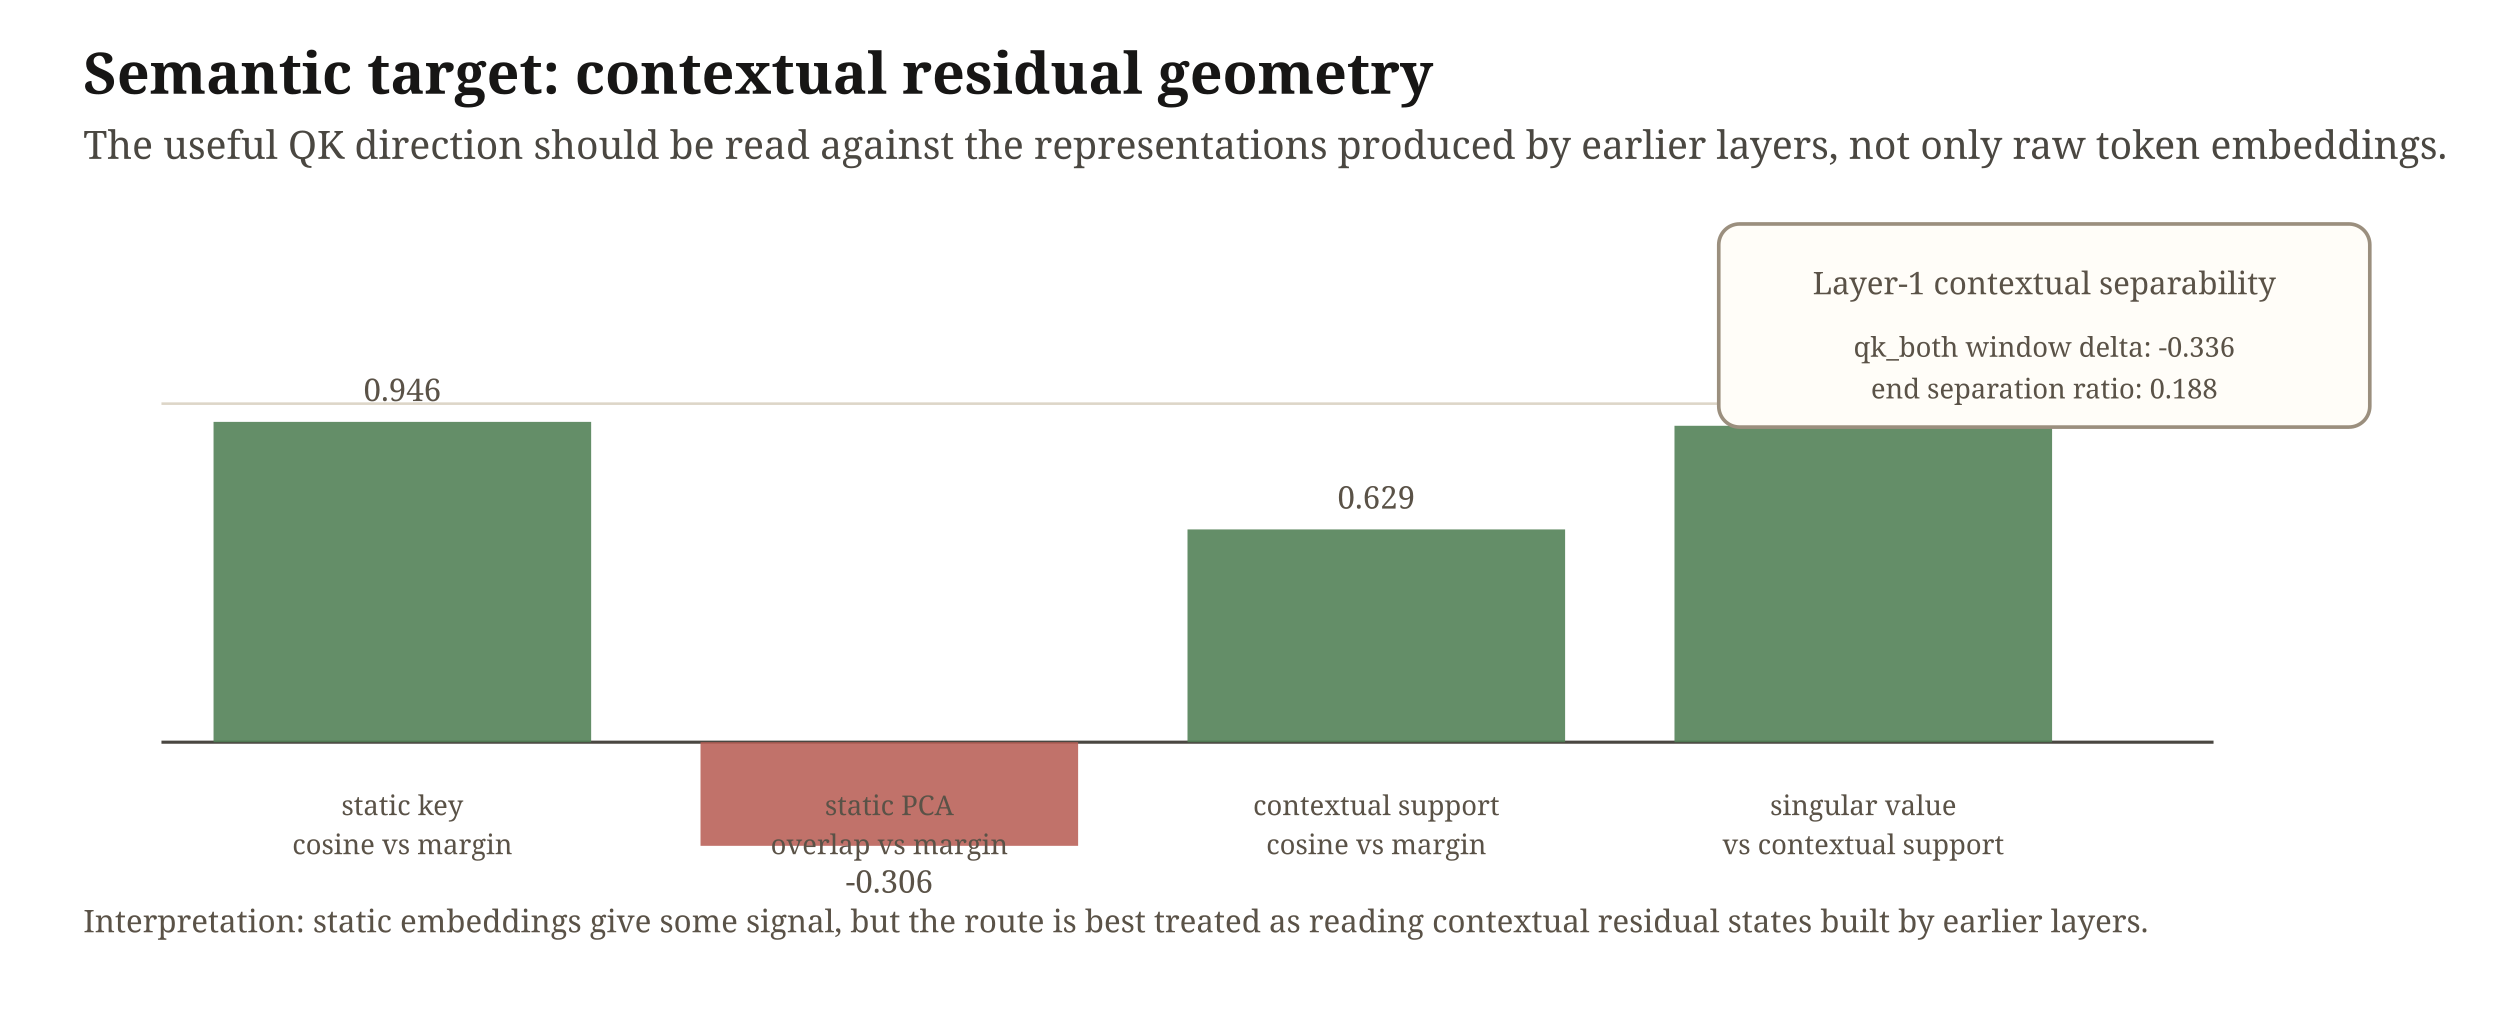
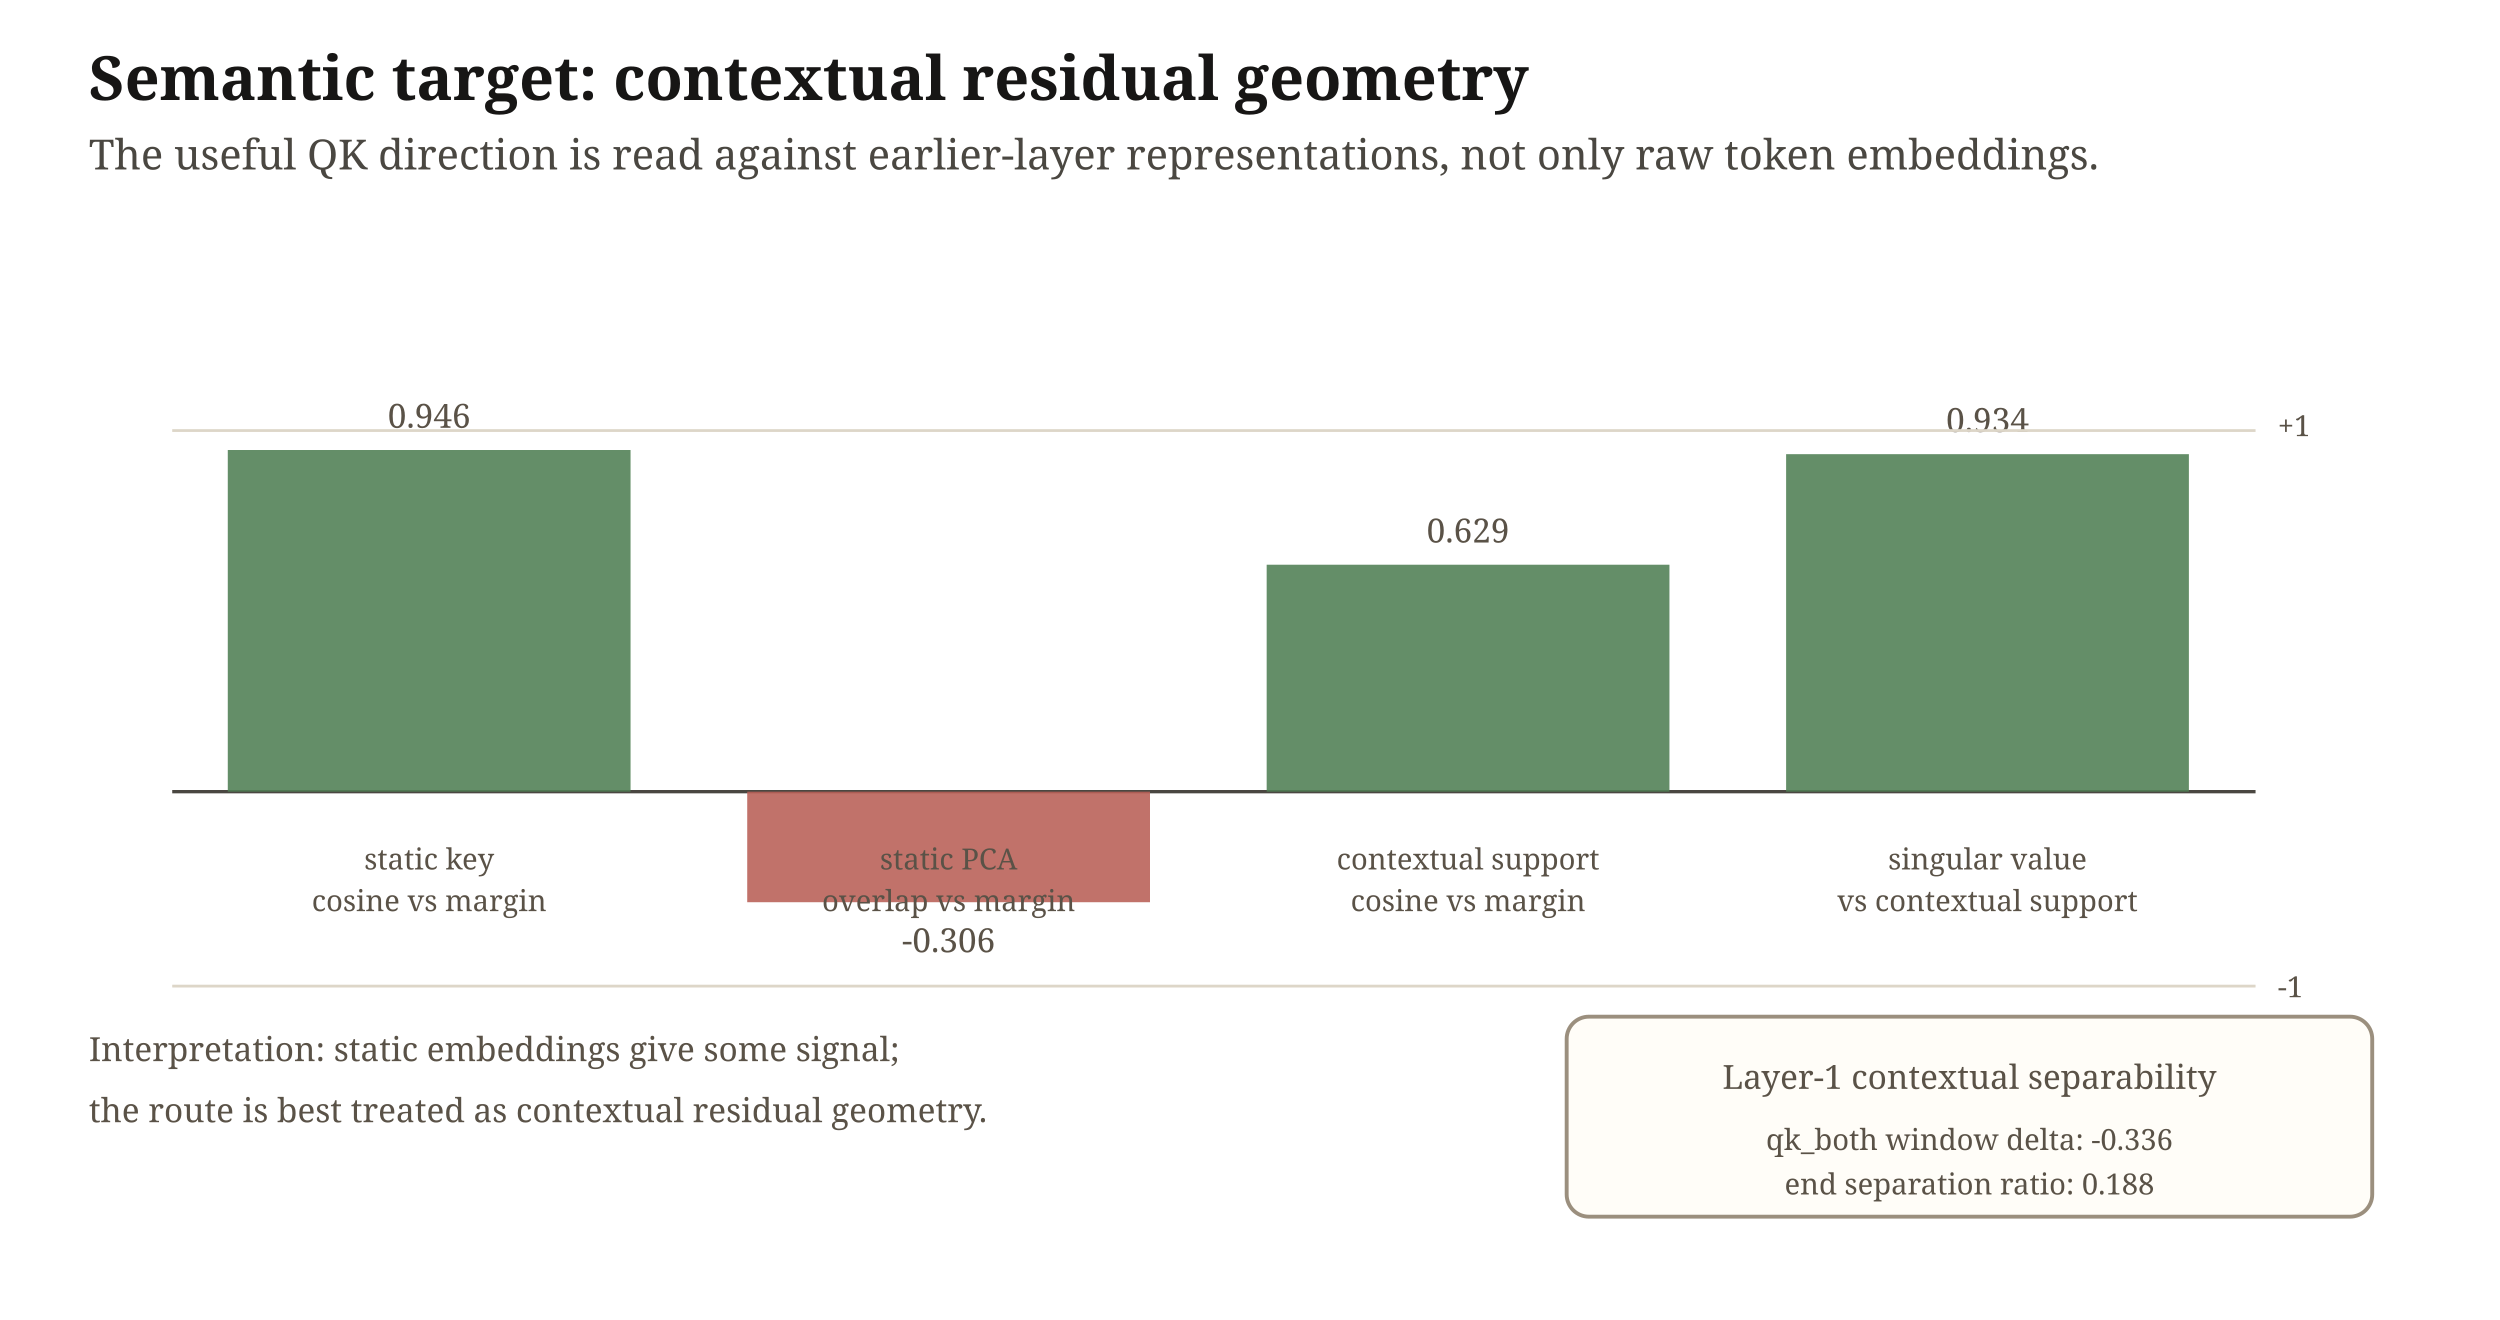
- <svg xmlns="http://www.w3.org/2000/svg" width="960" height="390" viewBox="0 0 960 390" role="img">
+ <svg xmlns="http://www.w3.org/2000/svg" width="900" height="475" viewBox="0 0 900 475" role="img">
  <defs>
    <marker id="arrow" markerWidth="10" markerHeight="10" refX="8" refY="3" orient="auto" markerUnits="strokeWidth">
      <path d="M0,0 L0,6 L9,3 z" fill="#343434" />
    </marker>
    <style>
.title{font:700 22px Georgia,serif;fill:#171615}.subtitle{font:15px Georgia,serif;fill:#4a4741}.label{font:14px Georgia,serif;fill:#2a2927}.small{font:12px Georgia,serif;fill:#5a5247}.tiny{font:10.5px Georgia,serif;fill:#5a5247}.axis{stroke:#4a4741;stroke-width:1}.grid{stroke:#ddd6c8;stroke-width:1}.box{fill:#fffdf8;stroke:#9b8f7e;stroke-width:1.4;rx:8}.ok{fill:#e7f3ed;stroke:#4f8f6f}.warn{fill:#fff4dc;stroke:#b78b3b}.open{fill:#f8e8e6;stroke:#aa615b}</style>
  </defs>
  <text x="32.0" y="36.0" class="title" text-anchor="start">Semantic target: contextual residual geometry</text>
-   <text x="32.0" y="61.0" class="subtitle" text-anchor="start">The useful QK direction should be read against the representations produced by earlier layers, not only raw token embeddings.</text>
-   <line x1="62.0" y1="285.0" x2="850.0" y2="285.0" stroke="#4a4741" stroke-width="1.2" />
+   <text x="32.0" y="61.0" class="subtitle" text-anchor="start">The useful QK direction is read against earlier-layer representations, not only raw token embeddings.</text>
+   <line x1="62.0" y1="285.0" x2="812.0" y2="285.0" stroke="#4a4741" stroke-width="1.2" />
  <rect x="82.0" y="162.0" width="145.0" height="123.0" fill="#4f7f54" opacity="0.88" />
  <text x="154.5" y="154.0" class="small" text-anchor="middle">0.946</text>
  <text x="154.5" y="313.0" class="tiny" text-anchor="middle">static key</text>
  <text x="154.5" y="328.0" class="tiny" text-anchor="middle">cosine vs margin</text>
  <rect x="269.0" y="285.0" width="145.0" height="39.8" fill="#b95f56" opacity="0.88" />
  <text x="341.5" y="342.8" class="small" text-anchor="middle">-0.306</text>
  <text x="341.5" y="313.0" class="tiny" text-anchor="middle">static PCA</text>
  <text x="341.5" y="328.0" class="tiny" text-anchor="middle">overlap vs margin</text>
  <rect x="456.0" y="203.3" width="145.0" height="81.7" fill="#4f7f54" opacity="0.88" />
  <text x="528.5" y="195.3" class="small" text-anchor="middle">0.629</text>
  <text x="528.5" y="313.0" class="tiny" text-anchor="middle">contextual support</text>
  <text x="528.5" y="328.0" class="tiny" text-anchor="middle">cosine vs margin</text>
  <rect x="643.0" y="163.5" width="145.0" height="121.5" fill="#4f7f54" opacity="0.88" />
  <text x="715.5" y="155.5" class="small" text-anchor="middle">0.934</text>
  <text x="715.5" y="313.0" class="tiny" text-anchor="middle">singular value</text>
  <text x="715.5" y="328.0" class="tiny" text-anchor="middle">vs contextual support</text>
-   <line x1="62.0" y1="155.0" x2="850.0" y2="155.0" class="grid" stroke="#ddd6c8" stroke-width="1" />
-   <line x1="62.0" y1="415.0" x2="850.0" y2="415.0" class="grid" stroke="#ddd6c8" stroke-width="1" />
-   <text x="842.0" y="157.0" class="tiny" text-anchor="start">+1</text>
-   <text x="842.0" y="419.0" class="tiny" text-anchor="start">-1</text>
-   <rect x="660.0" y="86.0" width="250.0" height="78.0" class="box" />
-   <text x="785.0" y="113.0" class="small" text-anchor="middle">Layer-1 contextual separability</text>
-   <text x="785.0" y="137.0" class="tiny" text-anchor="middle">qk_both window delta: -0.336</text>
-   <text x="785.0" y="153.0" class="tiny" text-anchor="middle">end separation ratio: 0.188</text>
-   <text x="32.0" y="358.0" class="small" text-anchor="start">Interpretation: static embeddings give some signal, but the route is best treated as reading contextual residual states built by earlier layers.</text>
+   <line x1="62.0" y1="155.0" x2="812.0" y2="155.0" class="grid" stroke="#ddd6c8" stroke-width="1" />
+   <line x1="62.0" y1="355.0" x2="812.0" y2="355.0" class="grid" stroke="#ddd6c8" stroke-width="1" />
+   <text x="820.0" y="157.0" class="tiny" text-anchor="start">+1</text>
+   <text x="820.0" y="359.0" class="tiny" text-anchor="start">-1</text>
+   <rect x="564.0" y="366.0" width="290.0" height="72.0" class="box" />
+   <text x="709.0" y="392.0" class="small" text-anchor="middle">Layer-1 contextual separability</text>
+   <text x="709.0" y="414.0" class="tiny" text-anchor="middle">qk_both window delta: -0.336</text>
+   <text x="709.0" y="430.0" class="tiny" text-anchor="middle">end separation ratio: 0.188</text>
+   <text x="32.0" y="382.0" class="small" text-anchor="start">Interpretation: static embeddings give some signal;</text>
+   <text x="32.0" y="404.0" class="small" text-anchor="start">the route is best treated as contextual residual geometry.</text>
</svg>
